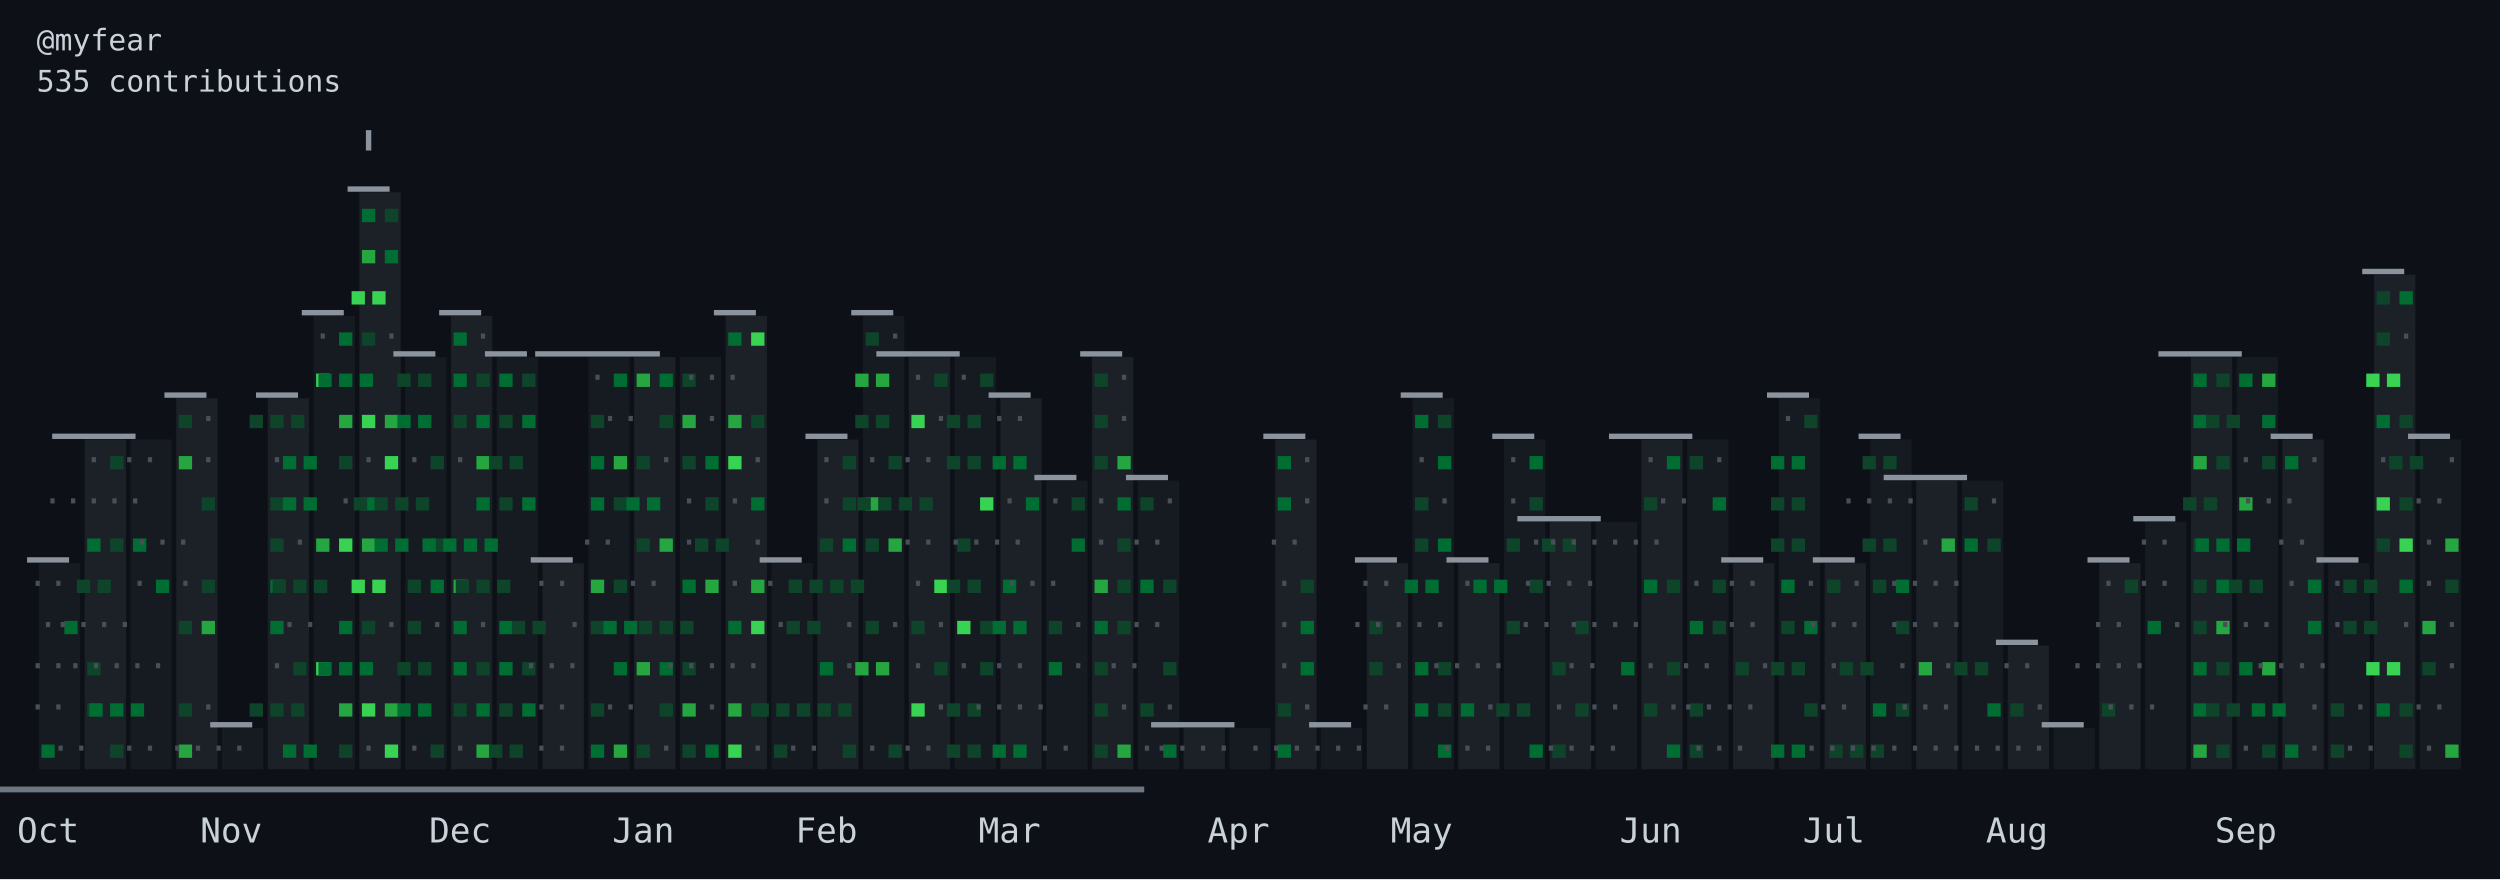
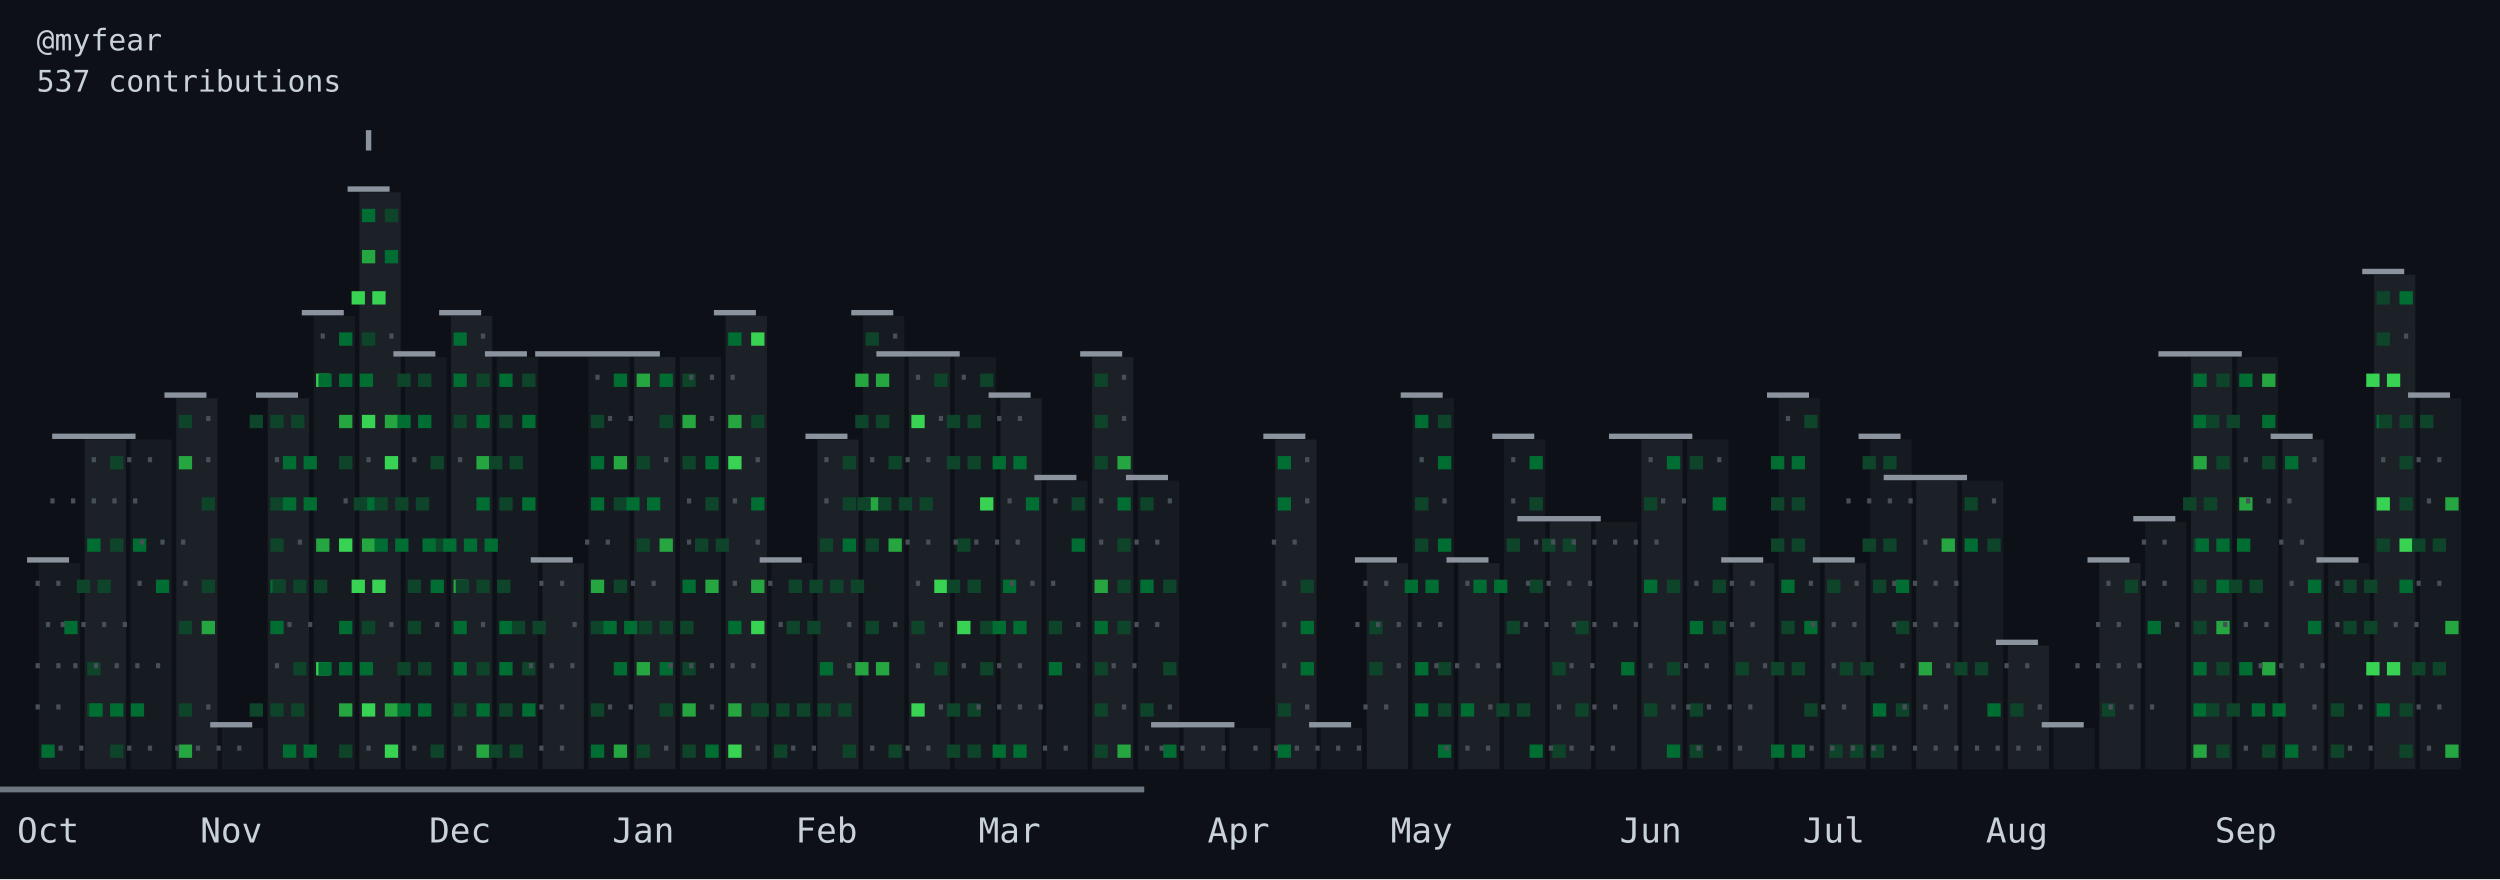
<svg xmlns="http://www.w3.org/2000/svg" width="1092" height="384" viewBox="0 0 1092 384" role="img" aria-labelledby="title desc">
  <rect width="100%" height="100%" fill="#0d1117" />
  <g font-family="ui-monospace, 'SF Mono', Menlo, Consolas, 'DejaVu Sans Mono', monospace" font-size="13" fill="#c9d1d9">
    <text x="16" y="22">@myfear</text>
-     <text x="16" y="40">535 contributions</text>
+     <text x="16" y="40">537 contributions</text>
  </g>
  <rect x="157" y="84" width="18" height="252" fill="#1c2128" />
  <rect x="1037" y="120" width="18" height="216" fill="#1c2128" />
  <rect x="137" y="138" width="18" height="198" fill="#161b22" />
  <rect x="197" y="138" width="18" height="198" fill="#1c2128" />
  <rect x="317" y="138" width="18" height="198" fill="#1c2128" />
  <rect x="377" y="138" width="18" height="198" fill="#161b22" />
  <rect x="177" y="156" width="18" height="180" fill="#161b22" />
  <rect x="217" y="156" width="18" height="180" fill="#161b22" />
  <rect x="257" y="156" width="18" height="180" fill="#161b22" />
  <rect x="277" y="156" width="18" height="180" fill="#1c2128" />
  <rect x="297" y="156" width="18" height="180" fill="#161b22" />
  <rect x="397" y="156" width="18" height="180" fill="#1c2128" />
  <rect x="417" y="156" width="18" height="180" fill="#161b22" />
  <rect x="477" y="156" width="18" height="180" fill="#1c2128" />
  <rect x="957" y="156" width="18" height="180" fill="#1c2128" />
  <rect x="977" y="156" width="18" height="180" fill="#161b22" />
  <rect x="77" y="174" width="18" height="162" fill="#1c2128" />
  <rect x="117" y="174" width="18" height="162" fill="#1c2128" />
  <rect x="437" y="174" width="18" height="162" fill="#1c2128" />
  <rect x="617" y="174" width="18" height="162" fill="#161b22" />
  <rect x="777" y="174" width="18" height="162" fill="#161b22" />
+   <rect x="1057" y="174" width="18" height="162" fill="#161b22" />
  <rect x="37" y="192" width="18" height="144" fill="#1c2128" />
  <rect x="57" y="192" width="18" height="144" fill="#161b22" />
  <rect x="357" y="192" width="18" height="144" fill="#1c2128" />
  <rect x="557" y="192" width="18" height="144" fill="#1c2128" />
  <rect x="657" y="192" width="18" height="144" fill="#161b22" />
  <rect x="717" y="192" width="18" height="144" fill="#1c2128" />
  <rect x="737" y="192" width="18" height="144" fill="#161b22" />
  <rect x="817" y="192" width="18" height="144" fill="#161b22" />
  <rect x="997" y="192" width="18" height="144" fill="#1c2128" />
-   <rect x="1057" y="192" width="18" height="144" fill="#161b22" />
  <rect x="457" y="210" width="18" height="126" fill="#161b22" />
  <rect x="497" y="210" width="18" height="126" fill="#161b22" />
  <rect x="837" y="210" width="18" height="126" fill="#1c2128" />
  <rect x="857" y="210" width="18" height="126" fill="#161b22" />
  <rect x="677" y="228" width="18" height="108" fill="#1c2128" />
  <rect x="697" y="228" width="18" height="108" fill="#161b22" />
  <rect x="937" y="228" width="18" height="108" fill="#161b22" />
  <rect x="17" y="246" width="18" height="90" fill="#161b22" />
  <rect x="237" y="246" width="18" height="90" fill="#1c2128" />
  <rect x="337" y="246" width="18" height="90" fill="#161b22" />
  <rect x="597" y="246" width="18" height="90" fill="#1c2128" />
  <rect x="637" y="246" width="18" height="90" fill="#1c2128" />
  <rect x="757" y="246" width="18" height="90" fill="#1c2128" />
  <rect x="797" y="246" width="18" height="90" fill="#1c2128" />
  <rect x="917" y="246" width="18" height="90" fill="#1c2128" />
  <rect x="1017" y="246" width="18" height="90" fill="#161b22" />
  <rect x="877" y="282" width="18" height="54" fill="#1c2128" />
  <rect x="97" y="318" width="18" height="18" fill="#161b22" />
  <rect x="517" y="318" width="18" height="18" fill="#1c2128" />
  <rect x="537" y="318" width="18" height="18" fill="#161b22" />
  <rect x="577" y="318" width="18" height="18" fill="#161b22" />
  <rect x="897" y="318" width="18" height="18" fill="#161b22" />
  <g font-family="ui-monospace, 'SF Mono', Menlo, Consolas, 'DejaVu Sans Mono', monospace" font-size="15" text-anchor="middle">
    <text x="161" y="62" fill="#8b949e">╻</text>
    <text x="161 171" y="80" fill="#8b949e">▁▁</text>
    <text x="161" y="98" fill="#006d32">▪</text>
    <text x="171" y="98" fill="#0e4429">▪</text>
    <text x="161" y="116" fill="#26a641">▪</text>
    <text x="171" y="116" fill="#006d32">▪</text>
    <text x="1041 1051" y="116" fill="#8b949e">▁▁</text>
    <text x="141 151" y="134" fill="#8b949e">▁▁</text>
    <text x="161 171" y="134" fill="#39d353">▪▪</text>
    <text x="201 211" y="134" fill="#8b949e">▁▁</text>
    <text x="321 331" y="134" fill="#8b949e">▁▁</text>
    <text x="381 391" y="134" fill="#8b949e">▁▁</text>
    <text x="1041" y="134" fill="#0e4429">▪</text>
    <text x="1051" y="134" fill="#006d32">▪</text>
    <text x="141" y="152" fill="#484f58">·</text>
    <text x="151" y="152" fill="#006d32">▪</text>
    <text x="161" y="152" fill="#0e4429">▪</text>
    <text x="171" y="152" fill="#484f58">·</text>
    <text x="181 191" y="152" fill="#8b949e">▁▁</text>
    <text x="201" y="152" fill="#006d32">▪</text>
    <text x="211" y="152" fill="#484f58">·</text>
    <text x="221 231" y="152" fill="#8b949e">▁▁</text>
    <text x="261 271 281 291 301 311" y="152" fill="#8b949e">▁▁▁▁▁▁</text>
    <text x="321" y="152" fill="#006d32">▪</text>
    <text x="331" y="152" fill="#39d353">▪</text>
    <text x="381" y="152" fill="#0e4429">▪</text>
    <text x="391" y="152" fill="#484f58">·</text>
    <text x="401 411 421 431" y="152" fill="#8b949e">▁▁▁▁</text>
    <text x="481 491" y="152" fill="#8b949e">▁▁</text>
    <text x="961 971 981 991" y="152" fill="#8b949e">▁▁▁▁</text>
    <text x="1041" y="152" fill="#0e4429">▪</text>
    <text x="1051" y="152" fill="#484f58">·</text>
    <text x="81 91" y="170" fill="#8b949e">▁▁</text>
    <text x="121 131" y="170" fill="#8b949e">▁▁</text>
    <text x="141" y="170" fill="#39d353">▪</text>
    <text x="151 161 171" y="170" fill="#006d32">▪▪▪</text>
    <text x="181 191" y="170" fill="#0e4429">▪▪</text>
    <text x="201" y="170" fill="#006d32">▪</text>
    <text x="211" y="170" fill="#0e4429">▪</text>
    <text x="221" y="170" fill="#006d32">▪</text>
    <text x="231" y="170" fill="#0e4429">▪</text>
    <text x="261" y="170" fill="#484f58">·</text>
    <text x="271" y="170" fill="#006d32">▪</text>
    <text x="281" y="170" fill="#26a641">▪</text>
    <text x="291" y="170" fill="#006d32">▪</text>
    <text x="301" y="170" fill="#0e4429">▪</text>
    <text x="311 321 331" y="170" fill="#484f58">···</text>
    <text x="381 391" y="170" fill="#26a641">▪▪</text>
    <text x="401" y="170" fill="#484f58">·</text>
    <text x="411" y="170" fill="#0e4429">▪</text>
    <text x="421" y="170" fill="#484f58">·</text>
    <text x="431" y="170" fill="#0e4429">▪</text>
    <text x="441 451" y="170" fill="#8b949e">▁▁</text>
    <text x="481" y="170" fill="#0e4429">▪</text>
    <text x="491" y="170" fill="#484f58">·</text>
    <text x="621 631" y="170" fill="#8b949e">▁▁</text>
    <text x="781 791" y="170" fill="#8b949e">▁▁</text>
    <text x="961" y="170" fill="#006d32">▪</text>
    <text x="971" y="170" fill="#0e4429">▪</text>
    <text x="981" y="170" fill="#006d32">▪</text>
    <text x="991" y="170" fill="#26a641">▪</text>
    <text x="1041 1051" y="170" fill="#39d353">▪▪</text>
+     <text x="1061 1071" y="170" fill="#8b949e">▁▁</text>
    <text x="41 51 61 71" y="188" fill="#8b949e">▁▁▁▁</text>
    <text x="81" y="188" fill="#0e4429">▪</text>
    <text x="91" y="188" fill="#484f58">·</text>
    <text x="121 131 141" y="188" fill="#0e4429">▪▪▪</text>
    <text x="151" y="188" fill="#26a641">▪</text>
    <text x="161" y="188" fill="#39d353">▪</text>
    <text x="171" y="188" fill="#26a641">▪</text>
    <text x="181 191" y="188" fill="#006d32">▪▪</text>
    <text x="201" y="188" fill="#0e4429">▪</text>
    <text x="211" y="188" fill="#006d32">▪</text>
    <text x="221" y="188" fill="#0e4429">▪</text>
    <text x="231" y="188" fill="#006d32">▪</text>
    <text x="261" y="188" fill="#0e4429">▪</text>
    <text x="271 281" y="188" fill="#484f58">··</text>
    <text x="291" y="188" fill="#0e4429">▪</text>
    <text x="301" y="188" fill="#26a641">▪</text>
    <text x="311" y="188" fill="#484f58">·</text>
    <text x="321" y="188" fill="#26a641">▪</text>
    <text x="331" y="188" fill="#0e4429">▪</text>
    <text x="361 371" y="188" fill="#8b949e">▁▁</text>
    <text x="381 391" y="188" fill="#0e4429">▪▪</text>
    <text x="401" y="188" fill="#39d353">▪</text>
    <text x="411" y="188" fill="#484f58">·</text>
    <text x="421 431" y="188" fill="#0e4429">▪▪</text>
    <text x="441 451" y="188" fill="#484f58">··</text>
    <text x="481" y="188" fill="#0e4429">▪</text>
    <text x="491" y="188" fill="#484f58">·</text>
    <text x="561 571" y="188" fill="#8b949e">▁▁</text>
    <text x="621" y="188" fill="#006d32">▪</text>
    <text x="631" y="188" fill="#0e4429">▪</text>
    <text x="661 671" y="188" fill="#8b949e">▁▁</text>
    <text x="721 731 741 751" y="188" fill="#8b949e">▁▁▁▁</text>
    <text x="781" y="188" fill="#484f58">·</text>
    <text x="791" y="188" fill="#0e4429">▪</text>
    <text x="821 831" y="188" fill="#8b949e">▁▁</text>
    <text x="961" y="188" fill="#006d32">▪</text>
    <text x="971 981" y="188" fill="#0e4429">▪▪</text>
    <text x="991" y="188" fill="#006d32">▪</text>
    <text x="1001 1011" y="188" fill="#8b949e">▁▁</text>
    <text x="1041" y="188" fill="#006d32">▪</text>
-     <text x="1051" y="188" fill="#0e4429">▪</text>
-     <text x="1061 1071" y="188" fill="#8b949e">▁▁</text>
+     <text x="1051 1061 1071" y="188" fill="#0e4429">▪▪▪</text>
    <text x="41" y="206" fill="#484f58">·</text>
    <text x="51" y="206" fill="#0e4429">▪</text>
    <text x="61 71" y="206" fill="#484f58">··</text>
    <text x="81" y="206" fill="#26a641">▪</text>
    <text x="91" y="206" fill="#484f58">·</text>
    <text x="121" y="206" fill="#484f58">·</text>
    <text x="131 141" y="206" fill="#006d32">▪▪</text>
    <text x="151" y="206" fill="#0e4429">▪</text>
    <text x="161" y="206" fill="#484f58">·</text>
    <text x="171" y="206" fill="#39d353">▪</text>
    <text x="181" y="206" fill="#484f58">·</text>
    <text x="191" y="206" fill="#0e4429">▪</text>
    <text x="201" y="206" fill="#484f58">·</text>
    <text x="211" y="206" fill="#26a641">▪</text>
    <text x="221 231" y="206" fill="#0e4429">▪▪</text>
    <text x="261" y="206" fill="#006d32">▪</text>
    <text x="271" y="206" fill="#26a641">▪</text>
    <text x="281" y="206" fill="#0e4429">▪</text>
    <text x="291" y="206" fill="#484f58">·</text>
    <text x="301" y="206" fill="#0e4429">▪</text>
    <text x="311" y="206" fill="#006d32">▪</text>
    <text x="321" y="206" fill="#39d353">▪</text>
    <text x="331" y="206" fill="#484f58">·</text>
    <text x="361" y="206" fill="#484f58">·</text>
    <text x="371" y="206" fill="#0e4429">▪</text>
    <text x="381" y="206" fill="#484f58">·</text>
    <text x="391" y="206" fill="#0e4429">▪</text>
    <text x="401 411" y="206" fill="#484f58">··</text>
    <text x="421 431" y="206" fill="#0e4429">▪▪</text>
    <text x="441 451" y="206" fill="#006d32">▪▪</text>
    <text x="461 471" y="206" fill="#8b949e">▁▁</text>
    <text x="481" y="206" fill="#0e4429">▪</text>
    <text x="491" y="206" fill="#26a641">▪</text>
    <text x="501 511" y="206" fill="#8b949e">▁▁</text>
    <text x="561" y="206" fill="#006d32">▪</text>
    <text x="571" y="206" fill="#484f58">·</text>
    <text x="621" y="206" fill="#484f58">·</text>
    <text x="631" y="206" fill="#006d32">▪</text>
    <text x="661" y="206" fill="#484f58">·</text>
    <text x="671" y="206" fill="#006d32">▪</text>
    <text x="721" y="206" fill="#484f58">·</text>
    <text x="731" y="206" fill="#006d32">▪</text>
    <text x="741" y="206" fill="#0e4429">▪</text>
    <text x="751" y="206" fill="#484f58">·</text>
    <text x="781 791" y="206" fill="#006d32">▪▪</text>
    <text x="821 831" y="206" fill="#0e4429">▪▪</text>
    <text x="841 851 861 871" y="206" fill="#8b949e">▁▁▁▁</text>
    <text x="961" y="206" fill="#26a641">▪</text>
    <text x="971" y="206" fill="#0e4429">▪</text>
    <text x="981" y="206" fill="#484f58">·</text>
    <text x="991" y="206" fill="#0e4429">▪</text>
    <text x="1001" y="206" fill="#006d32">▪</text>
    <text x="1011" y="206" fill="#484f58">·</text>
    <text x="1041" y="206" fill="#484f58">·</text>
-     <text x="1051 1061" y="206" fill="#0e4429">▪▪</text>
-     <text x="1071" y="206" fill="#484f58">·</text>
+     <text x="1051" y="206" fill="#0e4429">▪</text>
+     <text x="1061 1071" y="206" fill="#484f58">··</text>
    <text x="41 51 61 71 81" y="224" fill="#484f58">·····</text>
    <text x="91" y="224" fill="#0e4429">▪</text>
    <text x="121" y="224" fill="#0e4429">▪</text>
    <text x="131 141" y="224" fill="#006d32">▪▪</text>
    <text x="151" y="224" fill="#484f58">·</text>
    <text x="161" y="224" fill="#006d32">▪</text>
    <text x="171 181 191 201" y="224" fill="#0e4429">▪▪▪▪</text>
    <text x="211" y="224" fill="#006d32">▪</text>
    <text x="221" y="224" fill="#0e4429">▪</text>
    <text x="231" y="224" fill="#006d32">▪</text>
    <text x="261" y="224" fill="#006d32">▪</text>
    <text x="271" y="224" fill="#0e4429">▪</text>
    <text x="281 291" y="224" fill="#006d32">▪▪</text>
    <text x="301" y="224" fill="#484f58">·</text>
    <text x="311" y="224" fill="#0e4429">▪</text>
    <text x="321" y="224" fill="#484f58">·</text>
    <text x="331" y="224" fill="#006d32">▪</text>
    <text x="361" y="224" fill="#484f58">·</text>
    <text x="371" y="224" fill="#0e4429">▪</text>
    <text x="381" y="224" fill="#26a641">▪</text>
    <text x="391 401 411 421" y="224" fill="#0e4429">▪▪▪▪</text>
    <text x="431" y="224" fill="#39d353">▪</text>
    <text x="441" y="224" fill="#484f58">·</text>
    <text x="451" y="224" fill="#006d32">▪</text>
    <text x="461" y="224" fill="#484f58">·</text>
    <text x="471" y="224" fill="#0e4429">▪</text>
    <text x="481" y="224" fill="#484f58">·</text>
    <text x="491" y="224" fill="#006d32">▪</text>
    <text x="501" y="224" fill="#0e4429">▪</text>
    <text x="511" y="224" fill="#484f58">·</text>
    <text x="561" y="224" fill="#006d32">▪</text>
    <text x="571" y="224" fill="#484f58">·</text>
    <text x="621" y="224" fill="#0e4429">▪</text>
    <text x="631" y="224" fill="#484f58">·</text>
    <text x="661" y="224" fill="#484f58">·</text>
    <text x="671" y="224" fill="#0e4429">▪</text>
    <text x="681 691 701 711" y="224" fill="#8b949e">▁▁▁▁</text>
    <text x="721" y="224" fill="#0e4429">▪</text>
    <text x="731 741" y="224" fill="#484f58">··</text>
    <text x="751" y="224" fill="#006d32">▪</text>
    <text x="781 791" y="224" fill="#0e4429">▪▪</text>
    <text x="821 831 841 851" y="224" fill="#484f58">····</text>
    <text x="861" y="224" fill="#0e4429">▪</text>
    <text x="871" y="224" fill="#484f58">·</text>
    <text x="941 951" y="224" fill="#8b949e">▁▁</text>
    <text x="961 971" y="224" fill="#0e4429">▪▪</text>
    <text x="981" y="224" fill="#26a641">▪</text>
    <text x="991 1001 1011" y="224" fill="#484f58">···</text>
    <text x="1041" y="224" fill="#39d353">▪</text>
    <text x="1051" y="224" fill="#0e4429">▪</text>
-     <text x="1061 1071" y="224" fill="#484f58">··</text>
+     <text x="1061" y="224" fill="#484f58">·</text>
+     <text x="1071" y="224" fill="#26a641">▪</text>
    <text x="21 31" y="242" fill="#8b949e">▁▁</text>
    <text x="41" y="242" fill="#006d32">▪</text>
    <text x="51" y="242" fill="#0e4429">▪</text>
    <text x="61" y="242" fill="#006d32">▪</text>
    <text x="71 81 91" y="242" fill="#484f58">···</text>
    <text x="121" y="242" fill="#0e4429">▪</text>
    <text x="131" y="242" fill="#484f58">·</text>
    <text x="141" y="242" fill="#26a641">▪</text>
    <text x="151" y="242" fill="#39d353">▪</text>
    <text x="161" y="242" fill="#26a641">▪</text>
    <text x="171 181" y="242" fill="#006d32">▪▪</text>
    <text x="191" y="242" fill="#0e4429">▪</text>
    <text x="201 211 221 231" y="242" fill="#006d32">▪▪▪▪</text>
    <text x="241 251" y="242" fill="#8b949e">▁▁</text>
    <text x="261 271" y="242" fill="#484f58">··</text>
    <text x="281" y="242" fill="#0e4429">▪</text>
    <text x="291" y="242" fill="#26a641">▪</text>
    <text x="301" y="242" fill="#484f58">·</text>
    <text x="311 321" y="242" fill="#0e4429">▪▪</text>
    <text x="331" y="242" fill="#484f58">·</text>
    <text x="341 351" y="242" fill="#8b949e">▁▁</text>
    <text x="361" y="242" fill="#0e4429">▪</text>
    <text x="371" y="242" fill="#006d32">▪</text>
    <text x="381" y="242" fill="#0e4429">▪</text>
    <text x="391" y="242" fill="#26a641">▪</text>
    <text x="401 411" y="242" fill="#484f58">··</text>
    <text x="421" y="242" fill="#0e4429">▪</text>
    <text x="431 441 451 461" y="242" fill="#484f58">····</text>
    <text x="471" y="242" fill="#006d32">▪</text>
    <text x="481" y="242" fill="#484f58">·</text>
    <text x="491" y="242" fill="#0e4429">▪</text>
    <text x="501 511" y="242" fill="#484f58">··</text>
    <text x="561 571" y="242" fill="#484f58">··</text>
    <text x="601 611" y="242" fill="#8b949e">▁▁</text>
    <text x="621" y="242" fill="#0e4429">▪</text>
    <text x="631" y="242" fill="#006d32">▪</text>
    <text x="641 651" y="242" fill="#8b949e">▁▁</text>
    <text x="661" y="242" fill="#0e4429">▪</text>
    <text x="671" y="242" fill="#484f58">·</text>
    <text x="681 691" y="242" fill="#0e4429">▪▪</text>
    <text x="701 711 721 731 741 751" y="242" fill="#484f58">······</text>
    <text x="761 771" y="242" fill="#8b949e">▁▁</text>
    <text x="781 791" y="242" fill="#0e4429">▪▪</text>
    <text x="801 811" y="242" fill="#8b949e">▁▁</text>
    <text x="821 831" y="242" fill="#0e4429">▪▪</text>
    <text x="841" y="242" fill="#484f58">·</text>
    <text x="851" y="242" fill="#26a641">▪</text>
    <text x="861" y="242" fill="#006d32">▪</text>
    <text x="871" y="242" fill="#0e4429">▪</text>
    <text x="921 931" y="242" fill="#8b949e">▁▁</text>
    <text x="941 951" y="242" fill="#484f58">··</text>
    <text x="961" y="242" fill="#0e4429">▪</text>
    <text x="971 981 991" y="242" fill="#006d32">▪▪▪</text>
    <text x="1001 1011" y="242" fill="#484f58">··</text>
    <text x="1021 1031" y="242" fill="#8b949e">▁▁</text>
    <text x="1041" y="242" fill="#0e4429">▪</text>
    <text x="1051" y="242" fill="#39d353">▪</text>
-     <text x="1061" y="242" fill="#484f58">·</text>
-     <text x="1071" y="242" fill="#26a641">▪</text>
+     <text x="1061 1071" y="242" fill="#0e4429">▪▪</text>
    <text x="21 31" y="260" fill="#484f58">··</text>
    <text x="41 51" y="260" fill="#0e4429">▪▪</text>
    <text x="61" y="260" fill="#484f58">·</text>
    <text x="71" y="260" fill="#006d32">▪</text>
    <text x="81" y="260" fill="#484f58">·</text>
    <text x="91" y="260" fill="#0e4429">▪</text>
    <text x="121" y="260" fill="#006d32">▪</text>
    <text x="131 141 151" y="260" fill="#0e4429">▪▪▪</text>
    <text x="161 171" y="260" fill="#39d353">▪▪</text>
    <text x="181" y="260" fill="#0e4429">▪</text>
    <text x="191" y="260" fill="#006d32">▪</text>
    <text x="201" y="260" fill="#26a641">▪</text>
    <text x="211 221 231" y="260" fill="#0e4429">▪▪▪</text>
    <text x="241 251" y="260" fill="#484f58">··</text>
    <text x="261" y="260" fill="#26a641">▪</text>
    <text x="271" y="260" fill="#0e4429">▪</text>
    <text x="281 291" y="260" fill="#484f58">··</text>
    <text x="301" y="260" fill="#006d32">▪</text>
    <text x="311" y="260" fill="#26a641">▪</text>
    <text x="321" y="260" fill="#484f58">·</text>
    <text x="331" y="260" fill="#26a641">▪</text>
    <text x="341 351" y="260" fill="#484f58">··</text>
    <text x="361 371 381 391" y="260" fill="#0e4429">▪▪▪▪</text>
    <text x="401" y="260" fill="#484f58">·</text>
    <text x="411" y="260" fill="#39d353">▪</text>
    <text x="421 431" y="260" fill="#0e4429">▪▪</text>
    <text x="441" y="260" fill="#006d32">▪</text>
    <text x="451 461 471" y="260" fill="#484f58">···</text>
    <text x="481" y="260" fill="#26a641">▪</text>
    <text x="491" y="260" fill="#0e4429">▪</text>
    <text x="501" y="260" fill="#006d32">▪</text>
    <text x="511" y="260" fill="#0e4429">▪</text>
    <text x="561" y="260" fill="#484f58">·</text>
    <text x="571" y="260" fill="#0e4429">▪</text>
    <text x="601 611" y="260" fill="#484f58">··</text>
    <text x="621 631" y="260" fill="#006d32">▪▪</text>
    <text x="641" y="260" fill="#484f58">·</text>
    <text x="651 661" y="260" fill="#006d32">▪▪</text>
    <text x="671" y="260" fill="#0e4429">▪</text>
    <text x="681 691 701 711" y="260" fill="#484f58">····</text>
    <text x="721" y="260" fill="#006d32">▪</text>
    <text x="731" y="260" fill="#0e4429">▪</text>
    <text x="741" y="260" fill="#484f58">·</text>
    <text x="751" y="260" fill="#0e4429">▪</text>
    <text x="761 771" y="260" fill="#484f58">··</text>
    <text x="781" y="260" fill="#006d32">▪</text>
    <text x="791" y="260" fill="#484f58">·</text>
    <text x="801" y="260" fill="#0e4429">▪</text>
    <text x="811" y="260" fill="#484f58">·</text>
    <text x="821" y="260" fill="#0e4429">▪</text>
    <text x="831" y="260" fill="#006d32">▪</text>
    <text x="841 851 861 871" y="260" fill="#484f58">····</text>
    <text x="921" y="260" fill="#484f58">·</text>
    <text x="931" y="260" fill="#0e4429">▪</text>
    <text x="941 951" y="260" fill="#484f58">··</text>
    <text x="961" y="260" fill="#0e4429">▪</text>
    <text x="971" y="260" fill="#006d32">▪</text>
    <text x="981 991" y="260" fill="#0e4429">▪▪</text>
    <text x="1001" y="260" fill="#484f58">·</text>
    <text x="1011" y="260" fill="#006d32">▪</text>
    <text x="1021" y="260" fill="#484f58">·</text>
    <text x="1031 1041" y="260" fill="#0e4429">▪▪</text>
    <text x="1051" y="260" fill="#006d32">▪</text>
-     <text x="1061" y="260" fill="#484f58">·</text>
-     <text x="1071" y="260" fill="#0e4429">▪</text>
+     <text x="1061 1071" y="260" fill="#484f58">··</text>
    <text x="21" y="278" fill="#484f58">·</text>
    <text x="31" y="278" fill="#006d32">▪</text>
    <text x="41 51 61 71" y="278" fill="#484f58">····</text>
    <text x="81" y="278" fill="#0e4429">▪</text>
    <text x="91" y="278" fill="#26a641">▪</text>
    <text x="121" y="278" fill="#006d32">▪</text>
    <text x="131 141" y="278" fill="#484f58">··</text>
    <text x="151" y="278" fill="#006d32">▪</text>
    <text x="161" y="278" fill="#0e4429">▪</text>
    <text x="171" y="278" fill="#484f58">·</text>
    <text x="181" y="278" fill="#0e4429">▪</text>
    <text x="191" y="278" fill="#484f58">·</text>
    <text x="201" y="278" fill="#006d32">▪</text>
    <text x="211" y="278" fill="#484f58">·</text>
    <text x="221" y="278" fill="#006d32">▪</text>
    <text x="231 241" y="278" fill="#0e4429">▪▪</text>
    <text x="251" y="278" fill="#484f58">·</text>
    <text x="261" y="278" fill="#0e4429">▪</text>
    <text x="271 281" y="278" fill="#006d32">▪▪</text>
    <text x="291 301 311" y="278" fill="#0e4429">▪▪▪</text>
    <text x="321" y="278" fill="#006d32">▪</text>
    <text x="331" y="278" fill="#39d353">▪</text>
    <text x="341" y="278" fill="#484f58">·</text>
    <text x="351 361" y="278" fill="#0e4429">▪▪</text>
    <text x="371" y="278" fill="#484f58">·</text>
    <text x="381" y="278" fill="#0e4429">▪</text>
    <text x="391" y="278" fill="#484f58">·</text>
    <text x="401" y="278" fill="#0e4429">▪</text>
    <text x="411" y="278" fill="#484f58">·</text>
    <text x="421" y="278" fill="#39d353">▪</text>
    <text x="431" y="278" fill="#0e4429">▪</text>
    <text x="441 451" y="278" fill="#006d32">▪▪</text>
    <text x="461" y="278" fill="#0e4429">▪</text>
    <text x="471" y="278" fill="#484f58">·</text>
    <text x="481" y="278" fill="#006d32">▪</text>
    <text x="491" y="278" fill="#0e4429">▪</text>
    <text x="501 511" y="278" fill="#484f58">··</text>
    <text x="561" y="278" fill="#484f58">·</text>
    <text x="571" y="278" fill="#006d32">▪</text>
    <text x="601" y="278" fill="#0e4429">▪</text>
    <text x="611 621 631 641 651" y="278" fill="#484f58">·····</text>
    <text x="661" y="278" fill="#0e4429">▪</text>
    <text x="671 681" y="278" fill="#484f58">··</text>
    <text x="691" y="278" fill="#0e4429">▪</text>
    <text x="701 711 721 731" y="278" fill="#484f58">····</text>
    <text x="741" y="278" fill="#006d32">▪</text>
    <text x="751" y="278" fill="#0e4429">▪</text>
    <text x="761 771" y="278" fill="#484f58">··</text>
    <text x="781" y="278" fill="#0e4429">▪</text>
    <text x="791" y="278" fill="#006d32">▪</text>
    <text x="801 811 821" y="278" fill="#484f58">···</text>
    <text x="831" y="278" fill="#0e4429">▪</text>
    <text x="841 851 861 871" y="278" fill="#484f58">····</text>
    <text x="881 891" y="278" fill="#8b949e">▁▁</text>
    <text x="921 931" y="278" fill="#484f58">··</text>
    <text x="941" y="278" fill="#006d32">▪</text>
    <text x="951" y="278" fill="#484f58">·</text>
    <text x="961" y="278" fill="#0e4429">▪</text>
    <text x="971" y="278" fill="#26a641">▪</text>
    <text x="981 991 1001" y="278" fill="#484f58">···</text>
    <text x="1011" y="278" fill="#006d32">▪</text>
    <text x="1021" y="278" fill="#484f58">·</text>
    <text x="1031 1041" y="278" fill="#0e4429">▪▪</text>
-     <text x="1051" y="278" fill="#484f58">·</text>
-     <text x="1061" y="278" fill="#26a641">▪</text>
-     <text x="1071" y="278" fill="#484f58">·</text>
+     <text x="1051 1061" y="278" fill="#484f58">··</text>
+     <text x="1071" y="278" fill="#26a641">▪</text>
    <text x="21 31" y="296" fill="#484f58">··</text>
    <text x="41" y="296" fill="#0e4429">▪</text>
    <text x="51 61 71 81 91" y="296" fill="#484f58">·····</text>
    <text x="121" y="296" fill="#484f58">·</text>
    <text x="131" y="296" fill="#0e4429">▪</text>
    <text x="141" y="296" fill="#39d353">▪</text>
    <text x="151 161 171" y="296" fill="#006d32">▪▪▪</text>
    <text x="181 191" y="296" fill="#0e4429">▪▪</text>
    <text x="201" y="296" fill="#006d32">▪</text>
    <text x="211" y="296" fill="#0e4429">▪</text>
    <text x="221" y="296" fill="#006d32">▪</text>
    <text x="231" y="296" fill="#0e4429">▪</text>
    <text x="241 251 261" y="296" fill="#484f58">···</text>
    <text x="271" y="296" fill="#006d32">▪</text>
    <text x="281" y="296" fill="#26a641">▪</text>
    <text x="291" y="296" fill="#006d32">▪</text>
    <text x="301" y="296" fill="#0e4429">▪</text>
    <text x="311 321 331 341 351" y="296" fill="#484f58">·····</text>
    <text x="361" y="296" fill="#006d32">▪</text>
    <text x="371" y="296" fill="#484f58">·</text>
    <text x="381 391" y="296" fill="#26a641">▪▪</text>
    <text x="401" y="296" fill="#484f58">·</text>
    <text x="411" y="296" fill="#0e4429">▪</text>
    <text x="421" y="296" fill="#484f58">·</text>
    <text x="431" y="296" fill="#0e4429">▪</text>
    <text x="441 451" y="296" fill="#484f58">··</text>
    <text x="461" y="296" fill="#006d32">▪</text>
    <text x="471" y="296" fill="#484f58">·</text>
    <text x="481" y="296" fill="#0e4429">▪</text>
    <text x="491 501" y="296" fill="#484f58">··</text>
    <text x="511" y="296" fill="#0e4429">▪</text>
    <text x="561" y="296" fill="#484f58">·</text>
    <text x="571" y="296" fill="#006d32">▪</text>
    <text x="601" y="296" fill="#0e4429">▪</text>
    <text x="611" y="296" fill="#484f58">·</text>
    <text x="621" y="296" fill="#006d32">▪</text>
    <text x="631" y="296" fill="#0e4429">▪</text>
    <text x="641 651 661 671" y="296" fill="#484f58">····</text>
    <text x="681" y="296" fill="#0e4429">▪</text>
    <text x="691 701" y="296" fill="#484f58">··</text>
    <text x="711" y="296" fill="#006d32">▪</text>
    <text x="721" y="296" fill="#484f58">·</text>
    <text x="731" y="296" fill="#0e4429">▪</text>
    <text x="741 751" y="296" fill="#484f58">··</text>
    <text x="761" y="296" fill="#0e4429">▪</text>
    <text x="771" y="296" fill="#484f58">·</text>
    <text x="781 791" y="296" fill="#0e4429">▪▪</text>
    <text x="801" y="296" fill="#484f58">·</text>
    <text x="811 821" y="296" fill="#0e4429">▪▪</text>
    <text x="831" y="296" fill="#484f58">·</text>
    <text x="841" y="296" fill="#26a641">▪</text>
    <text x="851" y="296" fill="#484f58">·</text>
    <text x="861 871" y="296" fill="#0e4429">▪▪</text>
    <text x="881 891" y="296" fill="#484f58">··</text>
    <text x="921 931 941 951" y="296" fill="#484f58">····</text>
    <text x="961" y="296" fill="#006d32">▪</text>
    <text x="971" y="296" fill="#0e4429">▪</text>
    <text x="981" y="296" fill="#006d32">▪</text>
    <text x="991" y="296" fill="#26a641">▪</text>
    <text x="1001 1011 1021 1031" y="296" fill="#484f58">····</text>
    <text x="1041 1051" y="296" fill="#39d353">▪▪</text>
-     <text x="1061" y="296" fill="#0e4429">▪</text>
-     <text x="1071" y="296" fill="#484f58">·</text>
+     <text x="1061 1071" y="296" fill="#0e4429">▪▪</text>
    <text x="21 31" y="314" fill="#484f58">··</text>
    <text x="41" y="314" fill="#0e4429">▪</text>
    <text x="51 61 71" y="314" fill="#006d32">▪▪▪</text>
    <text x="81" y="314" fill="#0e4429">▪</text>
    <text x="91" y="314" fill="#484f58">·</text>
    <text x="101 111" y="314" fill="#8b949e">▁▁</text>
    <text x="121 131 141" y="314" fill="#0e4429">▪▪▪</text>
    <text x="151" y="314" fill="#26a641">▪</text>
    <text x="161" y="314" fill="#39d353">▪</text>
    <text x="171" y="314" fill="#26a641">▪</text>
    <text x="181 191" y="314" fill="#006d32">▪▪</text>
    <text x="201" y="314" fill="#0e4429">▪</text>
    <text x="211" y="314" fill="#006d32">▪</text>
    <text x="221" y="314" fill="#0e4429">▪</text>
    <text x="231" y="314" fill="#006d32">▪</text>
    <text x="241 251" y="314" fill="#484f58">··</text>
    <text x="261" y="314" fill="#0e4429">▪</text>
    <text x="271 281" y="314" fill="#484f58">··</text>
    <text x="291" y="314" fill="#0e4429">▪</text>
    <text x="301" y="314" fill="#26a641">▪</text>
    <text x="311" y="314" fill="#484f58">·</text>
    <text x="321" y="314" fill="#26a641">▪</text>
    <text x="331" y="314" fill="#0e4429">▪</text>
    <text x="341" y="314" fill="#484f58">·</text>
    <text x="351 361 371 381 391" y="314" fill="#0e4429">▪▪▪▪▪</text>
    <text x="401" y="314" fill="#39d353">▪</text>
    <text x="411" y="314" fill="#484f58">·</text>
    <text x="421 431" y="314" fill="#0e4429">▪▪</text>
    <text x="441 451 461 471" y="314" fill="#484f58">····</text>
    <text x="481" y="314" fill="#0e4429">▪</text>
    <text x="491" y="314" fill="#484f58">·</text>
    <text x="501" y="314" fill="#0e4429">▪</text>
    <text x="511" y="314" fill="#484f58">·</text>
    <text x="521 531 541 551" y="314" fill="#8b949e">▁▁▁▁</text>
    <text x="561" y="314" fill="#0e4429">▪</text>
    <text x="571" y="314" fill="#484f58">·</text>
    <text x="581 591" y="314" fill="#8b949e">▁▁</text>
    <text x="601 611" y="314" fill="#484f58">··</text>
    <text x="621" y="314" fill="#006d32">▪</text>
    <text x="631" y="314" fill="#0e4429">▪</text>
    <text x="641" y="314" fill="#006d32">▪</text>
    <text x="651" y="314" fill="#484f58">·</text>
    <text x="661 671" y="314" fill="#0e4429">▪▪</text>
    <text x="681" y="314" fill="#484f58">·</text>
    <text x="691" y="314" fill="#0e4429">▪</text>
    <text x="701 711" y="314" fill="#484f58">··</text>
    <text x="721" y="314" fill="#0e4429">▪</text>
    <text x="731" y="314" fill="#484f58">·</text>
    <text x="741" y="314" fill="#0e4429">▪</text>
    <text x="751 761 771 781" y="314" fill="#484f58">····</text>
    <text x="791" y="314" fill="#0e4429">▪</text>
    <text x="801 811" y="314" fill="#484f58">··</text>
    <text x="821" y="314" fill="#006d32">▪</text>
    <text x="831" y="314" fill="#0e4429">▪</text>
    <text x="841 851 861" y="314" fill="#484f58">···</text>
    <text x="871" y="314" fill="#006d32">▪</text>
    <text x="881" y="314" fill="#0e4429">▪</text>
    <text x="891" y="314" fill="#484f58">·</text>
    <text x="901 911" y="314" fill="#8b949e">▁▁</text>
    <text x="921" y="314" fill="#0e4429">▪</text>
    <text x="931 941 951" y="314" fill="#484f58">···</text>
    <text x="961" y="314" fill="#006d32">▪</text>
    <text x="971 981" y="314" fill="#0e4429">▪▪</text>
    <text x="991 1001" y="314" fill="#006d32">▪▪</text>
    <text x="1011" y="314" fill="#484f58">·</text>
    <text x="1021" y="314" fill="#0e4429">▪</text>
    <text x="1031" y="314" fill="#484f58">·</text>
    <text x="1041" y="314" fill="#006d32">▪</text>
    <text x="1051" y="314" fill="#0e4429">▪</text>
    <text x="1061 1071" y="314" fill="#484f58">··</text>
    <text x="21" y="332" fill="#006d32">▪</text>
    <text x="31 41" y="332" fill="#484f58">··</text>
    <text x="51" y="332" fill="#0e4429">▪</text>
    <text x="61 71" y="332" fill="#484f58">··</text>
    <text x="81" y="332" fill="#26a641">▪</text>
    <text x="91 101 111 121" y="332" fill="#484f58">····</text>
    <text x="131 141" y="332" fill="#006d32">▪▪</text>
    <text x="151" y="332" fill="#0e4429">▪</text>
    <text x="161" y="332" fill="#484f58">·</text>
    <text x="171" y="332" fill="#39d353">▪</text>
    <text x="181" y="332" fill="#484f58">·</text>
    <text x="191" y="332" fill="#0e4429">▪</text>
    <text x="201" y="332" fill="#484f58">·</text>
    <text x="211" y="332" fill="#26a641">▪</text>
    <text x="221 231" y="332" fill="#0e4429">▪▪</text>
    <text x="241 251" y="332" fill="#484f58">··</text>
    <text x="261" y="332" fill="#006d32">▪</text>
    <text x="271" y="332" fill="#26a641">▪</text>
    <text x="281" y="332" fill="#0e4429">▪</text>
    <text x="291" y="332" fill="#484f58">·</text>
    <text x="301" y="332" fill="#0e4429">▪</text>
    <text x="311" y="332" fill="#006d32">▪</text>
    <text x="321" y="332" fill="#39d353">▪</text>
    <text x="331" y="332" fill="#484f58">·</text>
    <text x="341" y="332" fill="#0e4429">▪</text>
    <text x="351 361" y="332" fill="#484f58">··</text>
    <text x="371" y="332" fill="#0e4429">▪</text>
    <text x="381" y="332" fill="#484f58">·</text>
    <text x="391" y="332" fill="#0e4429">▪</text>
    <text x="401 411" y="332" fill="#484f58">··</text>
    <text x="421 431" y="332" fill="#0e4429">▪▪</text>
    <text x="441 451" y="332" fill="#006d32">▪▪</text>
    <text x="461 471" y="332" fill="#484f58">··</text>
    <text x="481" y="332" fill="#0e4429">▪</text>
    <text x="491" y="332" fill="#26a641">▪</text>
    <text x="501" y="332" fill="#484f58">·</text>
    <text x="511" y="332" fill="#006d32">▪</text>
    <text x="521 531 541 551" y="332" fill="#484f58">····</text>
    <text x="561" y="332" fill="#006d32">▪</text>
    <text x="571 581 591 601 611 621" y="332" fill="#484f58">······</text>
    <text x="631" y="332" fill="#006d32">▪</text>
    <text x="641 651 661" y="332" fill="#484f58">···</text>
    <text x="671" y="332" fill="#006d32">▪</text>
    <text x="681" y="332" fill="#0e4429">▪</text>
    <text x="691 701 711 721" y="332" fill="#484f58">····</text>
    <text x="731" y="332" fill="#006d32">▪</text>
    <text x="741" y="332" fill="#0e4429">▪</text>
    <text x="751 761 771" y="332" fill="#484f58">···</text>
    <text x="781 791" y="332" fill="#006d32">▪▪</text>
    <text x="801" y="332" fill="#484f58">·</text>
    <text x="811 821 831" y="332" fill="#0e4429">▪▪▪</text>
    <text x="841 851 861 871 881 891 901 911 921 931 941 951" y="332" fill="#484f58">············</text>
    <text x="961" y="332" fill="#26a641">▪</text>
    <text x="971" y="332" fill="#0e4429">▪</text>
    <text x="981" y="332" fill="#484f58">·</text>
    <text x="991" y="332" fill="#0e4429">▪</text>
    <text x="1001" y="332" fill="#006d32">▪</text>
    <text x="1011" y="332" fill="#484f58">·</text>
    <text x="1021" y="332" fill="#0e4429">▪</text>
    <text x="1031 1041" y="332" fill="#484f58">··</text>
    <text x="1051" y="332" fill="#0e4429">▪</text>
    <text x="1061" y="332" fill="#484f58">·</text>
    <text x="1071" y="332" fill="#26a641">▪</text>
    <text x="21 31 41 51 61 71 81 91 101 111 121 131 141 151 161 171 181 191 201 211 221 231 241 251 261 271 281 291 301 311 321 331 341 351 361 371 381 391 401 411 421 431 441 451 461 471 481 491 501 511 521 531 541 551 561 571 581 591 601 611 621 631 641 651 661 671 681 691 701 711 721 731 741 751 761 771 781 791 801 811 821 831 841 851 861 871 881 891 901 911 921 931 941 951 961 971 981 991 1001 1011 1021 1031 1041 1051 1061 1071" y="350" fill="#6e7681">━━━━━━━━━━━━━━━━━━━━━━━━━━━━━━━━━━━━━━━━━━━━━━━━━━━━━━━━━━━━━━━━━━━━━━━━━━━━━━━━━━━━━━━━━━━━━━━━━━━━━━━━━━</text>
    <text x="21 31 41" y="368" fill="#c9d1d9">Oct</text>
    <text x="101 111 121" y="368" fill="#c9d1d9">Nov</text>
    <text x="201 211 221" y="368" fill="#c9d1d9">Dec</text>
    <text x="281 291 301" y="368" fill="#c9d1d9">Jan</text>
    <text x="361 371 381" y="368" fill="#c9d1d9">Feb</text>
    <text x="441 451 461" y="368" fill="#c9d1d9">Mar</text>
    <text x="541 551 561" y="368" fill="#c9d1d9">Apr</text>
    <text x="621 631 641" y="368" fill="#c9d1d9">May</text>
    <text x="721 731 741" y="368" fill="#c9d1d9">Jun</text>
    <text x="801 811 821" y="368" fill="#c9d1d9">Jul</text>
    <text x="881 891 901" y="368" fill="#c9d1d9">Aug</text>
    <text x="981 991 1001" y="368" fill="#c9d1d9">Sep</text>
  </g>
</svg>
